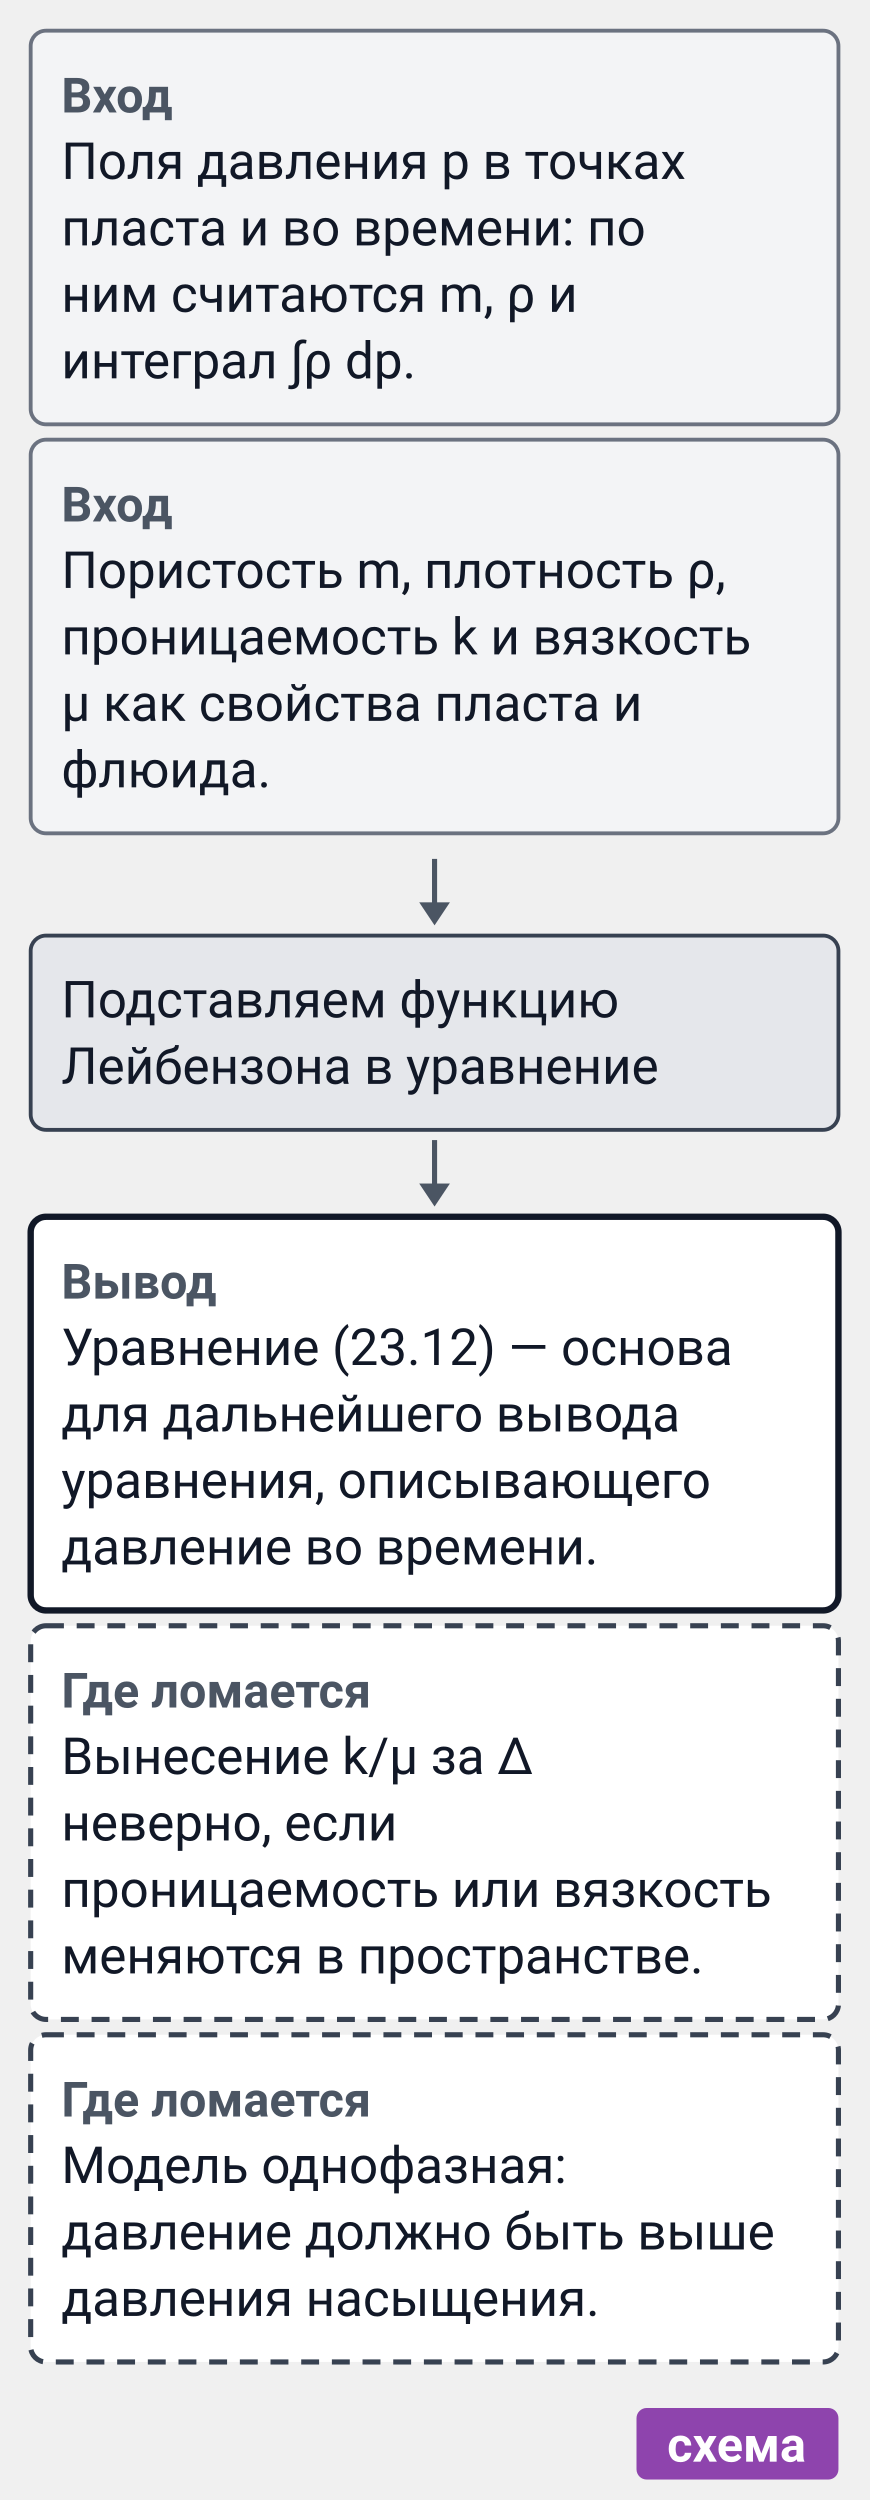
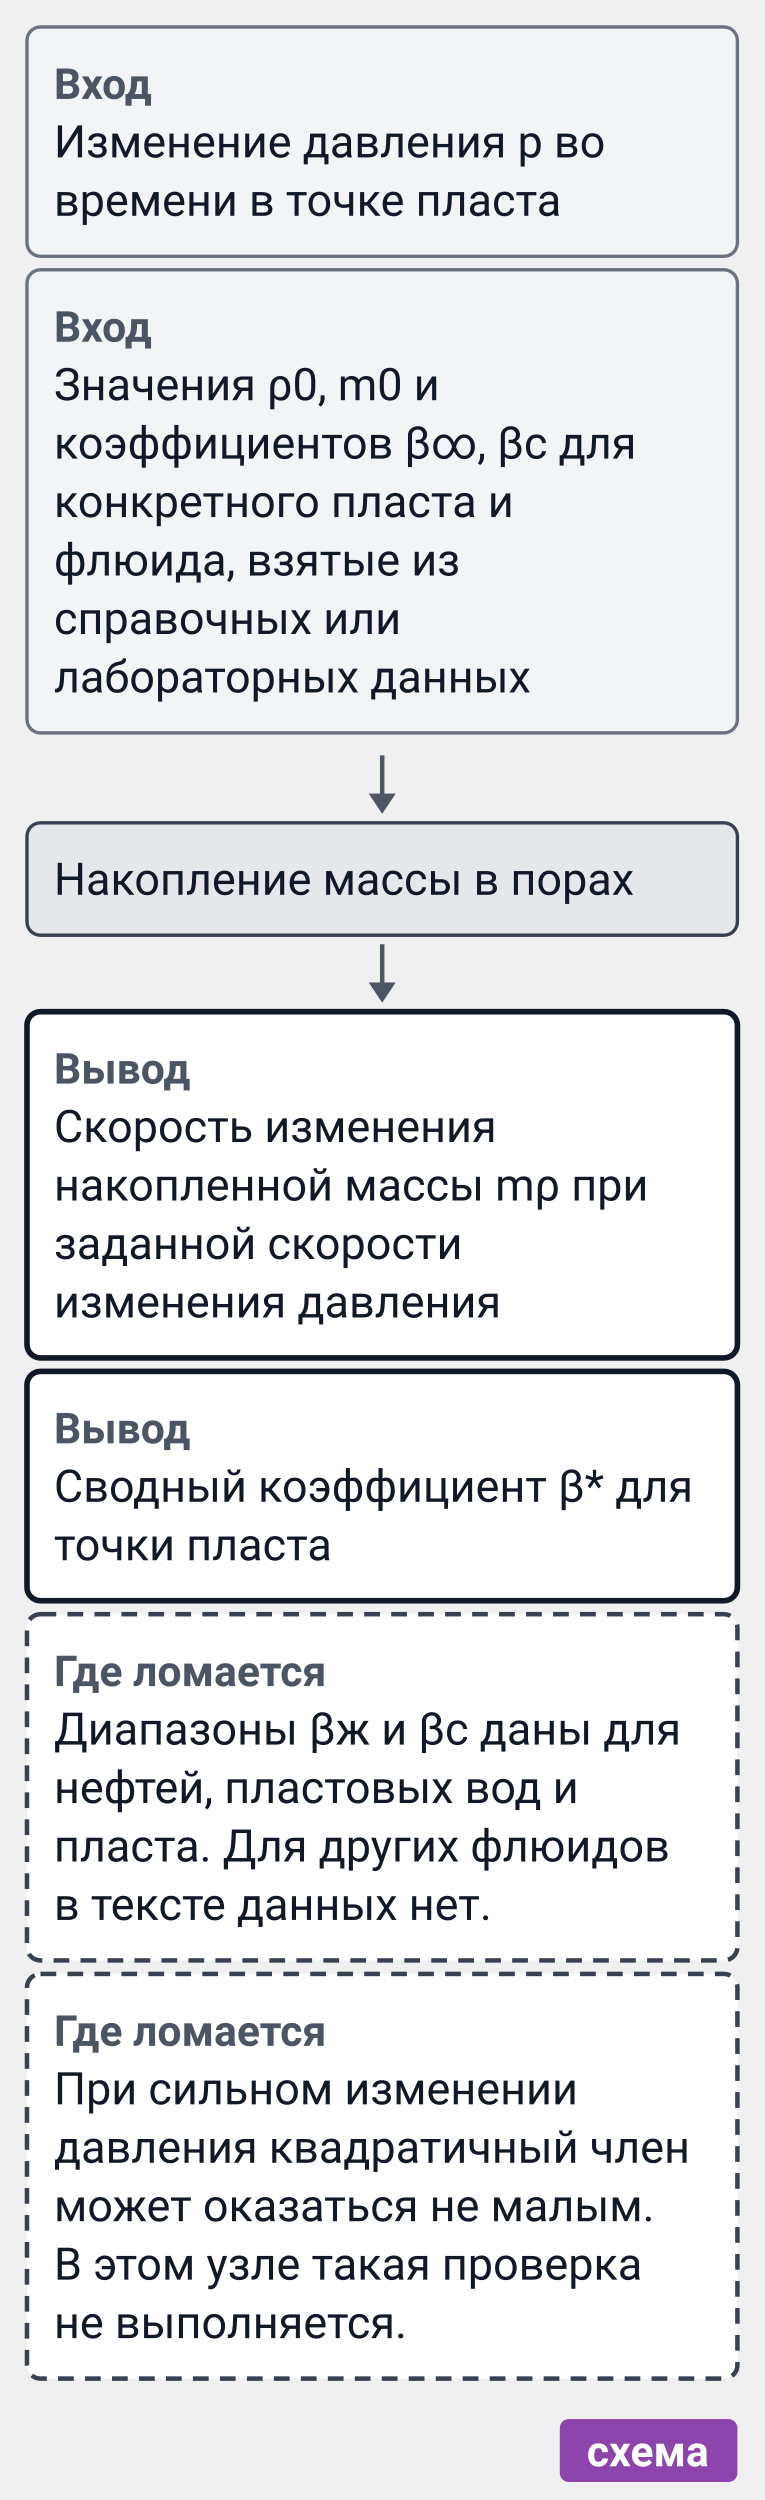
- <svg xmlns="http://www.w3.org/2000/svg" viewBox="0 0 340 978" role="img" aria-label="Схема шага «Подставляем функцию Лейбензона в уравнение»: что на входе, что получаем и где правило ломается.">
+ <svg xmlns="http://www.w3.org/2000/svg" viewBox="0 0 340 1112" role="img" aria-label="Схема шага «Накопление массы в порах»: что на входе, что получаем и где правило ломается.">
  <style>.i-in{fill:#F3F4F6;stroke:#6B7280;stroke-width:1.5}.i-out{fill:#FFFFFF;stroke:#111827;stroke-width:2.5}.i-node{fill:#E5E7EB;stroke:#374151;stroke-width:1.5}.i-warn{fill:#FFFFFF;stroke:#374151;stroke-width:2;stroke-dasharray:7 5}.it{fill:#111827;font-size:20px;font-family:system-ui,-apple-system,'Segoe UI',Roboto,sans-serif}.ih{fill:#4B5563;font-size:19px;font-weight:700;font-family:system-ui,-apple-system,'Segoe UI',Roboto,sans-serif}.il{fill:#4B5563;font-size:19px;font-family:system-ui,-apple-system,'Segoe UI',Roboto,sans-serif}.ia{stroke:#4B5563;stroke-width:2}.iah{fill:#4B5563}.ibt{fill:#FFFFFF;font-size:19px;font-weight:700;font-family:system-ui,-apple-system,'Segoe UI',Roboto,sans-serif}.isw{stroke:#6B7280;stroke-width:1.5}</style>
-   <rect class="i-in" x="12" y="12" width="316" height="154" rx="6" />
+   <rect class="i-in" x="12" y="12" width="316" height="102" rx="6" />
  <text class="ih" x="24" y="44">Вход</text>
-   <text class="it" x="24" y="70">Поля давления p в точках</text>
-   <text class="it" x="24" y="96">пласта и во времени: по</text>
-   <text class="it" x="24" y="122">ним считаются m, ρ и</text>
-   <text class="it" x="24" y="148">интеграл ∫ρ dp.</text>
-   <rect class="i-in" x="12" y="172" width="316" height="154" rx="6" />
-   <text class="ih" x="24" y="204">Вход</text>
-   <text class="it" x="24" y="230">Пористость m, плотность ρ,</text>
-   <text class="it" x="24" y="256">проницаемость k и вязкость</text>
-   <text class="it" x="24" y="282">μ как свойства пласта и</text>
-   <text class="it" x="24" y="308">флюида.</text>
+   <text class="it" x="24" y="70">Изменение давления p во</text>
+   <text class="it" x="24" y="96">времени в точке пласта</text>
+   <rect class="i-in" x="12" y="120" width="316" height="206" rx="6" />
+   <text class="ih" x="24" y="152">Вход</text>
+   <text class="it" x="24" y="178">Значения ρ0, m0 и</text>
+   <text class="it" x="24" y="204">коэффициентов β∞, βс для</text>
+   <text class="it" x="24" y="230">конкретного пласта и</text>
+   <text class="it" x="24" y="256">флюида, взятые из</text>
+   <text class="it" x="24" y="282">справочных или</text>
+   <text class="it" x="24" y="308">лабораторных данных</text>
  <line class="ia" x1="170" y1="336" x2="170" y2="356" />
  <path class="iah" d="M170 362 l-6 -9 h12 z" />
-   <rect class="i-node" x="12" y="366" width="316" height="76" rx="6" />
-   <text class="it" x="24" y="398">Подставляем функцию</text>
-   <text class="it" x="24" y="424">Лейбензона в уравнение</text>
-   <line class="ia" x1="170" y1="446" x2="170" y2="466" />
-   <path class="iah" d="M170 472 l-6 -9 h12 z" />
-   <rect class="i-out" x="12" y="476" width="316" height="154" rx="6" />
-   <text class="ih" x="24" y="508">Вывод</text>
-   <text class="it" x="24" y="534">Уравнение (23.12) — основа</text>
-   <text class="it" x="24" y="560">для дальнейшего вывода</text>
-   <text class="it" x="24" y="586">уравнения, описывающего</text>
-   <text class="it" x="24" y="612">давление во времени.</text>
-   <rect class="i-warn" x="12" y="636" width="316" height="154" rx="6" />
-   <text class="ih" x="24" y="668">Где ломается</text>
-   <text class="it" x="24" y="694">Вынесение k/μ за Δ</text>
-   <text class="it" x="24" y="720">неверно, если</text>
-   <text class="it" x="24" y="746">проницаемость или вязкость</text>
-   <text class="it" x="24" y="772">меняются в пространстве.</text>
-   <rect class="i-warn" x="12" y="796" width="316" height="128" rx="6" />
-   <text class="ih" x="24" y="828">Где ломается</text>
-   <text class="it" x="24" y="854">Модель однофазная:</text>
-   <text class="it" x="24" y="880">давление должно быть выше</text>
-   <text class="it" x="24" y="906">давления насыщения.</text>
-   <rect x="249" y="942" width="79" height="28" rx="4" fill="#8E44AD" />
-   <text class="ibt" x="261" y="963">схема</text>
+   <rect class="i-node" x="12" y="366" width="316" height="50" rx="6" />
+   <text class="it" x="24" y="398">Накопление массы в порах</text>
+   <line class="ia" x1="170" y1="420" x2="170" y2="440" />
+   <path class="iah" d="M170 446 l-6 -9 h12 z" />
+   <rect class="i-out" x="12" y="450" width="316" height="154" rx="6" />
+   <text class="ih" x="24" y="482">Вывод</text>
+   <text class="it" x="24" y="508">Скорость изменения</text>
+   <text class="it" x="24" y="534">накопленной массы mρ при</text>
+   <text class="it" x="24" y="560">заданной скорости</text>
+   <text class="it" x="24" y="586">изменения давления</text>
+   <rect class="i-out" x="12" y="610" width="316" height="102" rx="6" />
+   <text class="ih" x="24" y="642">Вывод</text>
+   <text class="it" x="24" y="668">Сводный коэффициент β* для</text>
+   <text class="it" x="24" y="694">точки пласта</text>
+   <rect class="i-warn" x="12" y="718" width="316" height="154" rx="6" />
+   <text class="ih" x="24" y="750">Где ломается</text>
+   <text class="it" x="24" y="776">Диапазоны βж и βс даны для</text>
+   <text class="it" x="24" y="802">нефтей, пластовых вод и</text>
+   <text class="it" x="24" y="828">пласта. Для других флюидов</text>
+   <text class="it" x="24" y="854">в тексте данных нет.</text>
+   <rect class="i-warn" x="12" y="878" width="316" height="180" rx="6" />
+   <text class="ih" x="24" y="910">Где ломается</text>
+   <text class="it" x="24" y="936">При сильном изменении</text>
+   <text class="it" x="24" y="962">давления квадратичный член</text>
+   <text class="it" x="24" y="988">может оказаться не малым.</text>
+   <text class="it" x="24" y="1014">В этом узле такая проверка</text>
+   <text class="it" x="24" y="1040">не выполняется.</text>
+   <rect x="249" y="1076" width="79" height="28" rx="4" fill="#8E44AD" />
+   <text class="ibt" x="261" y="1097">схема</text>
</svg>
